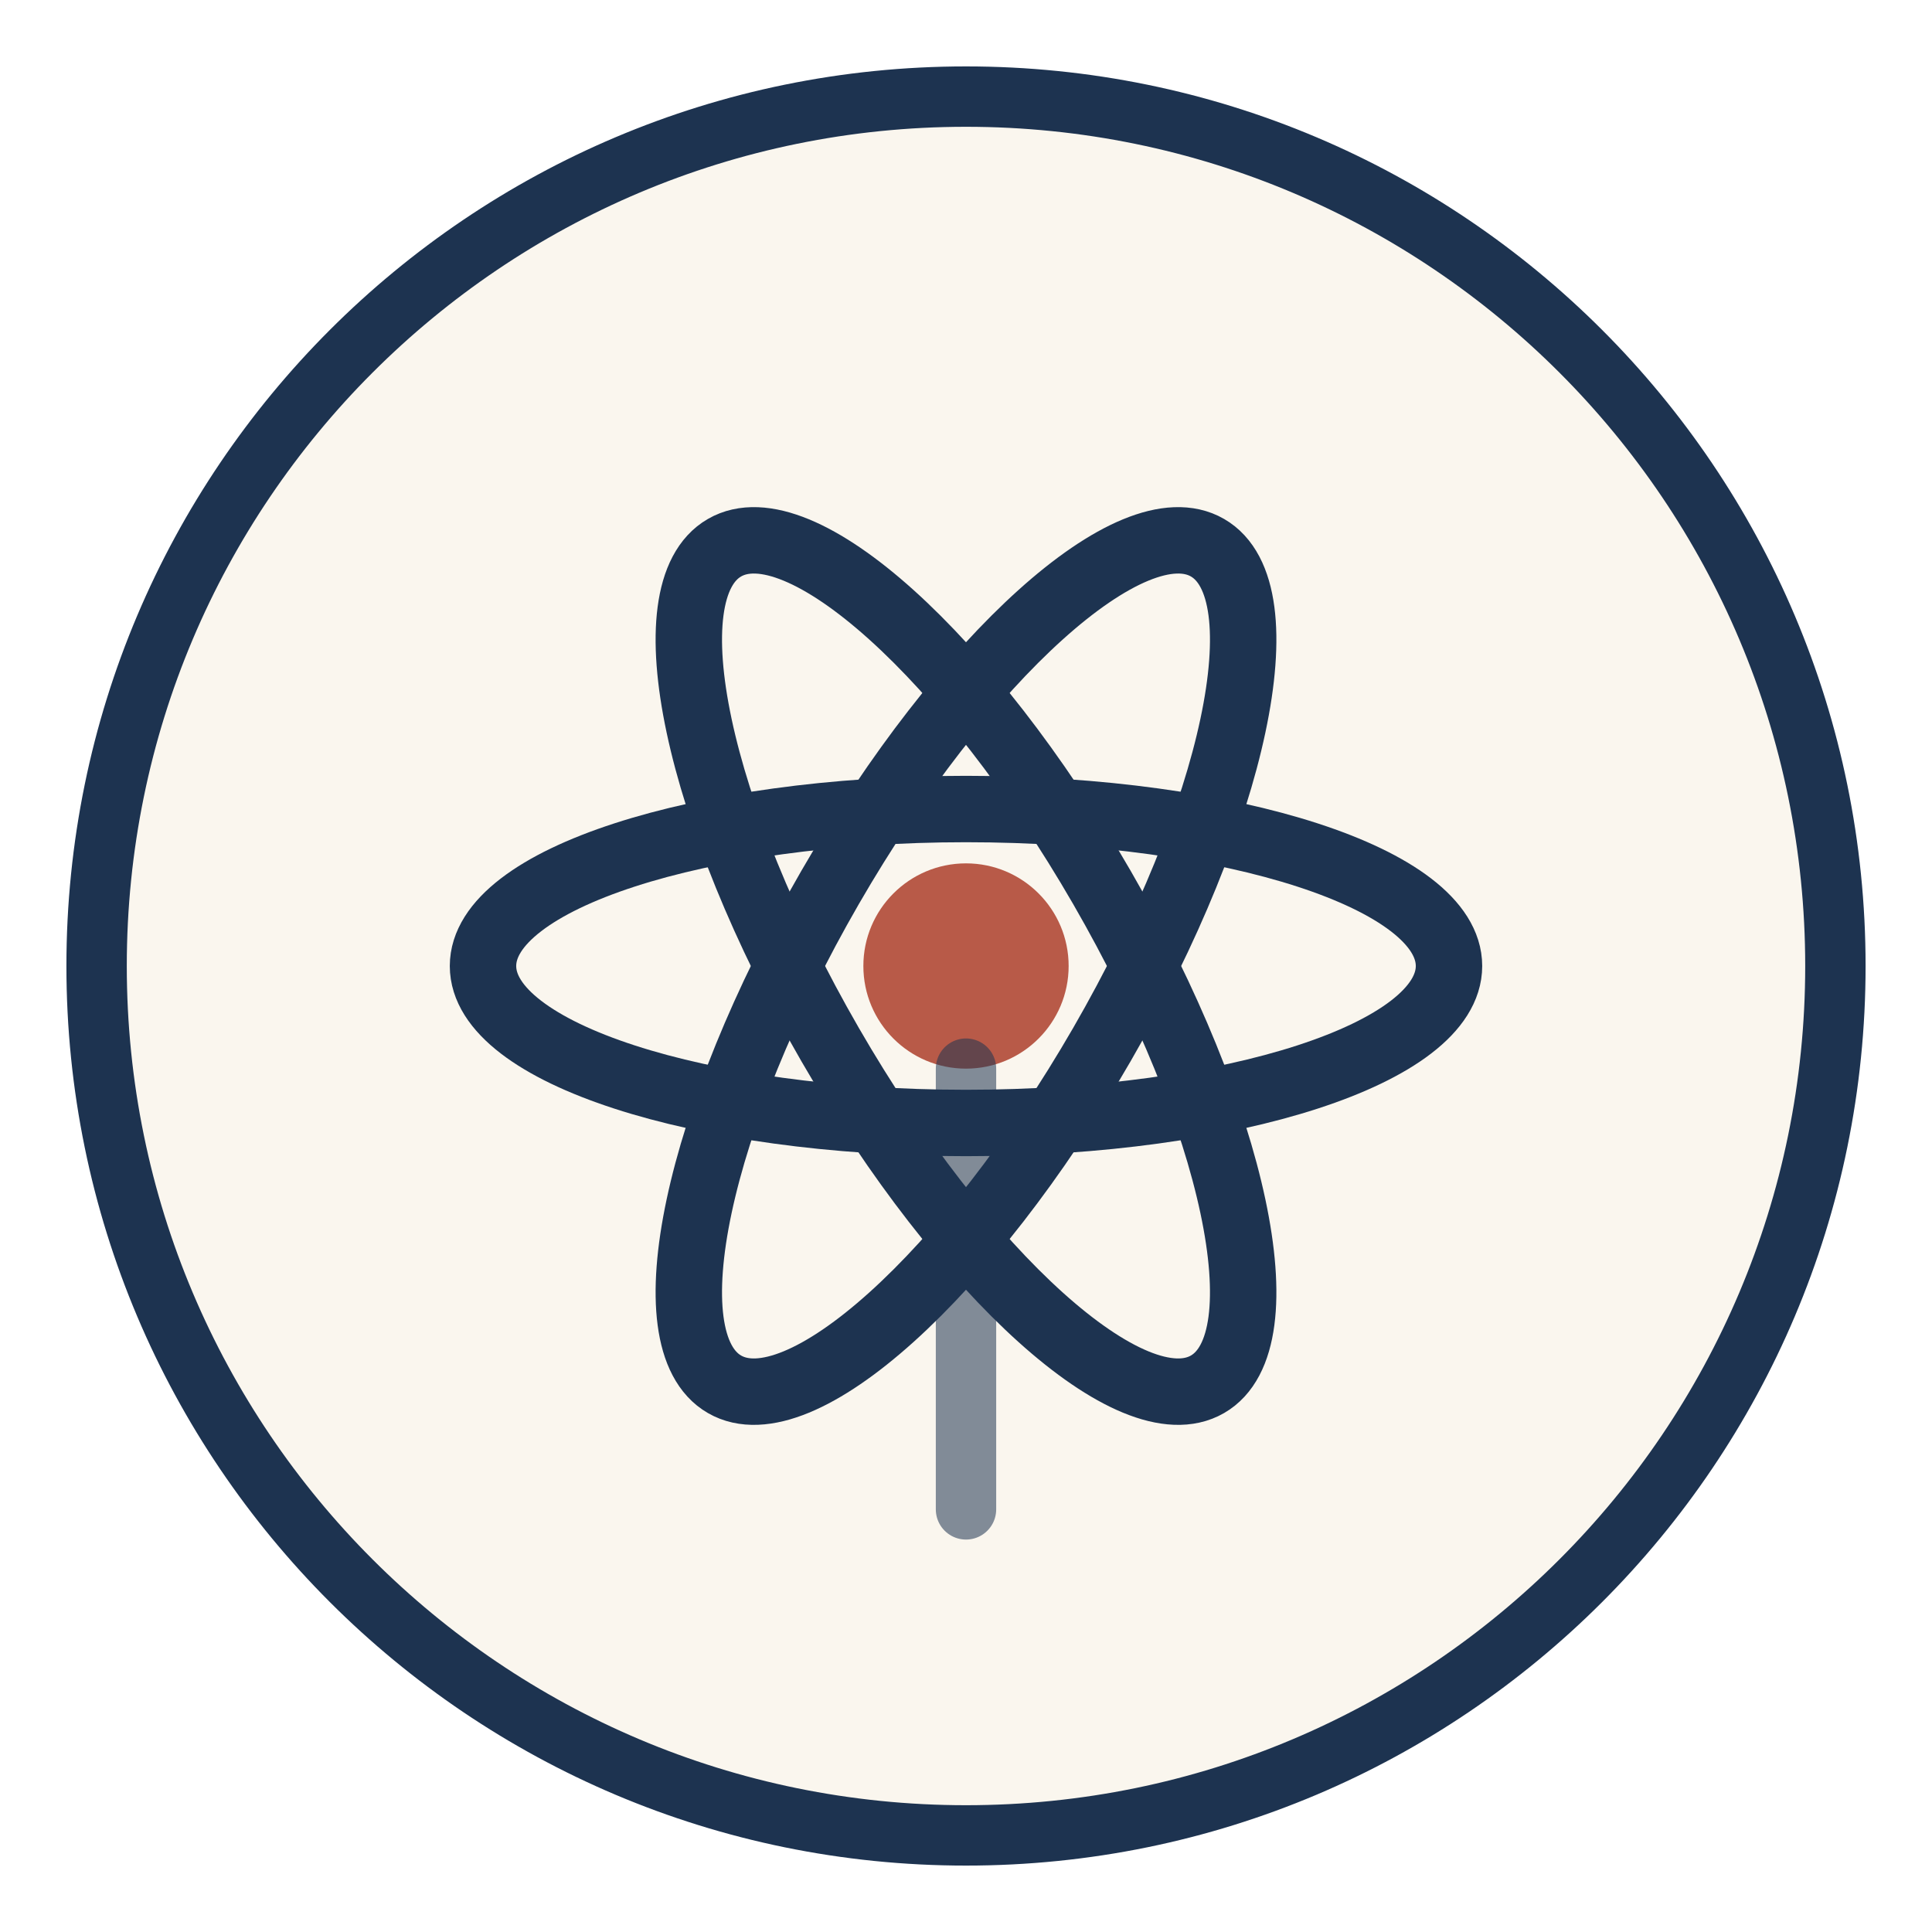
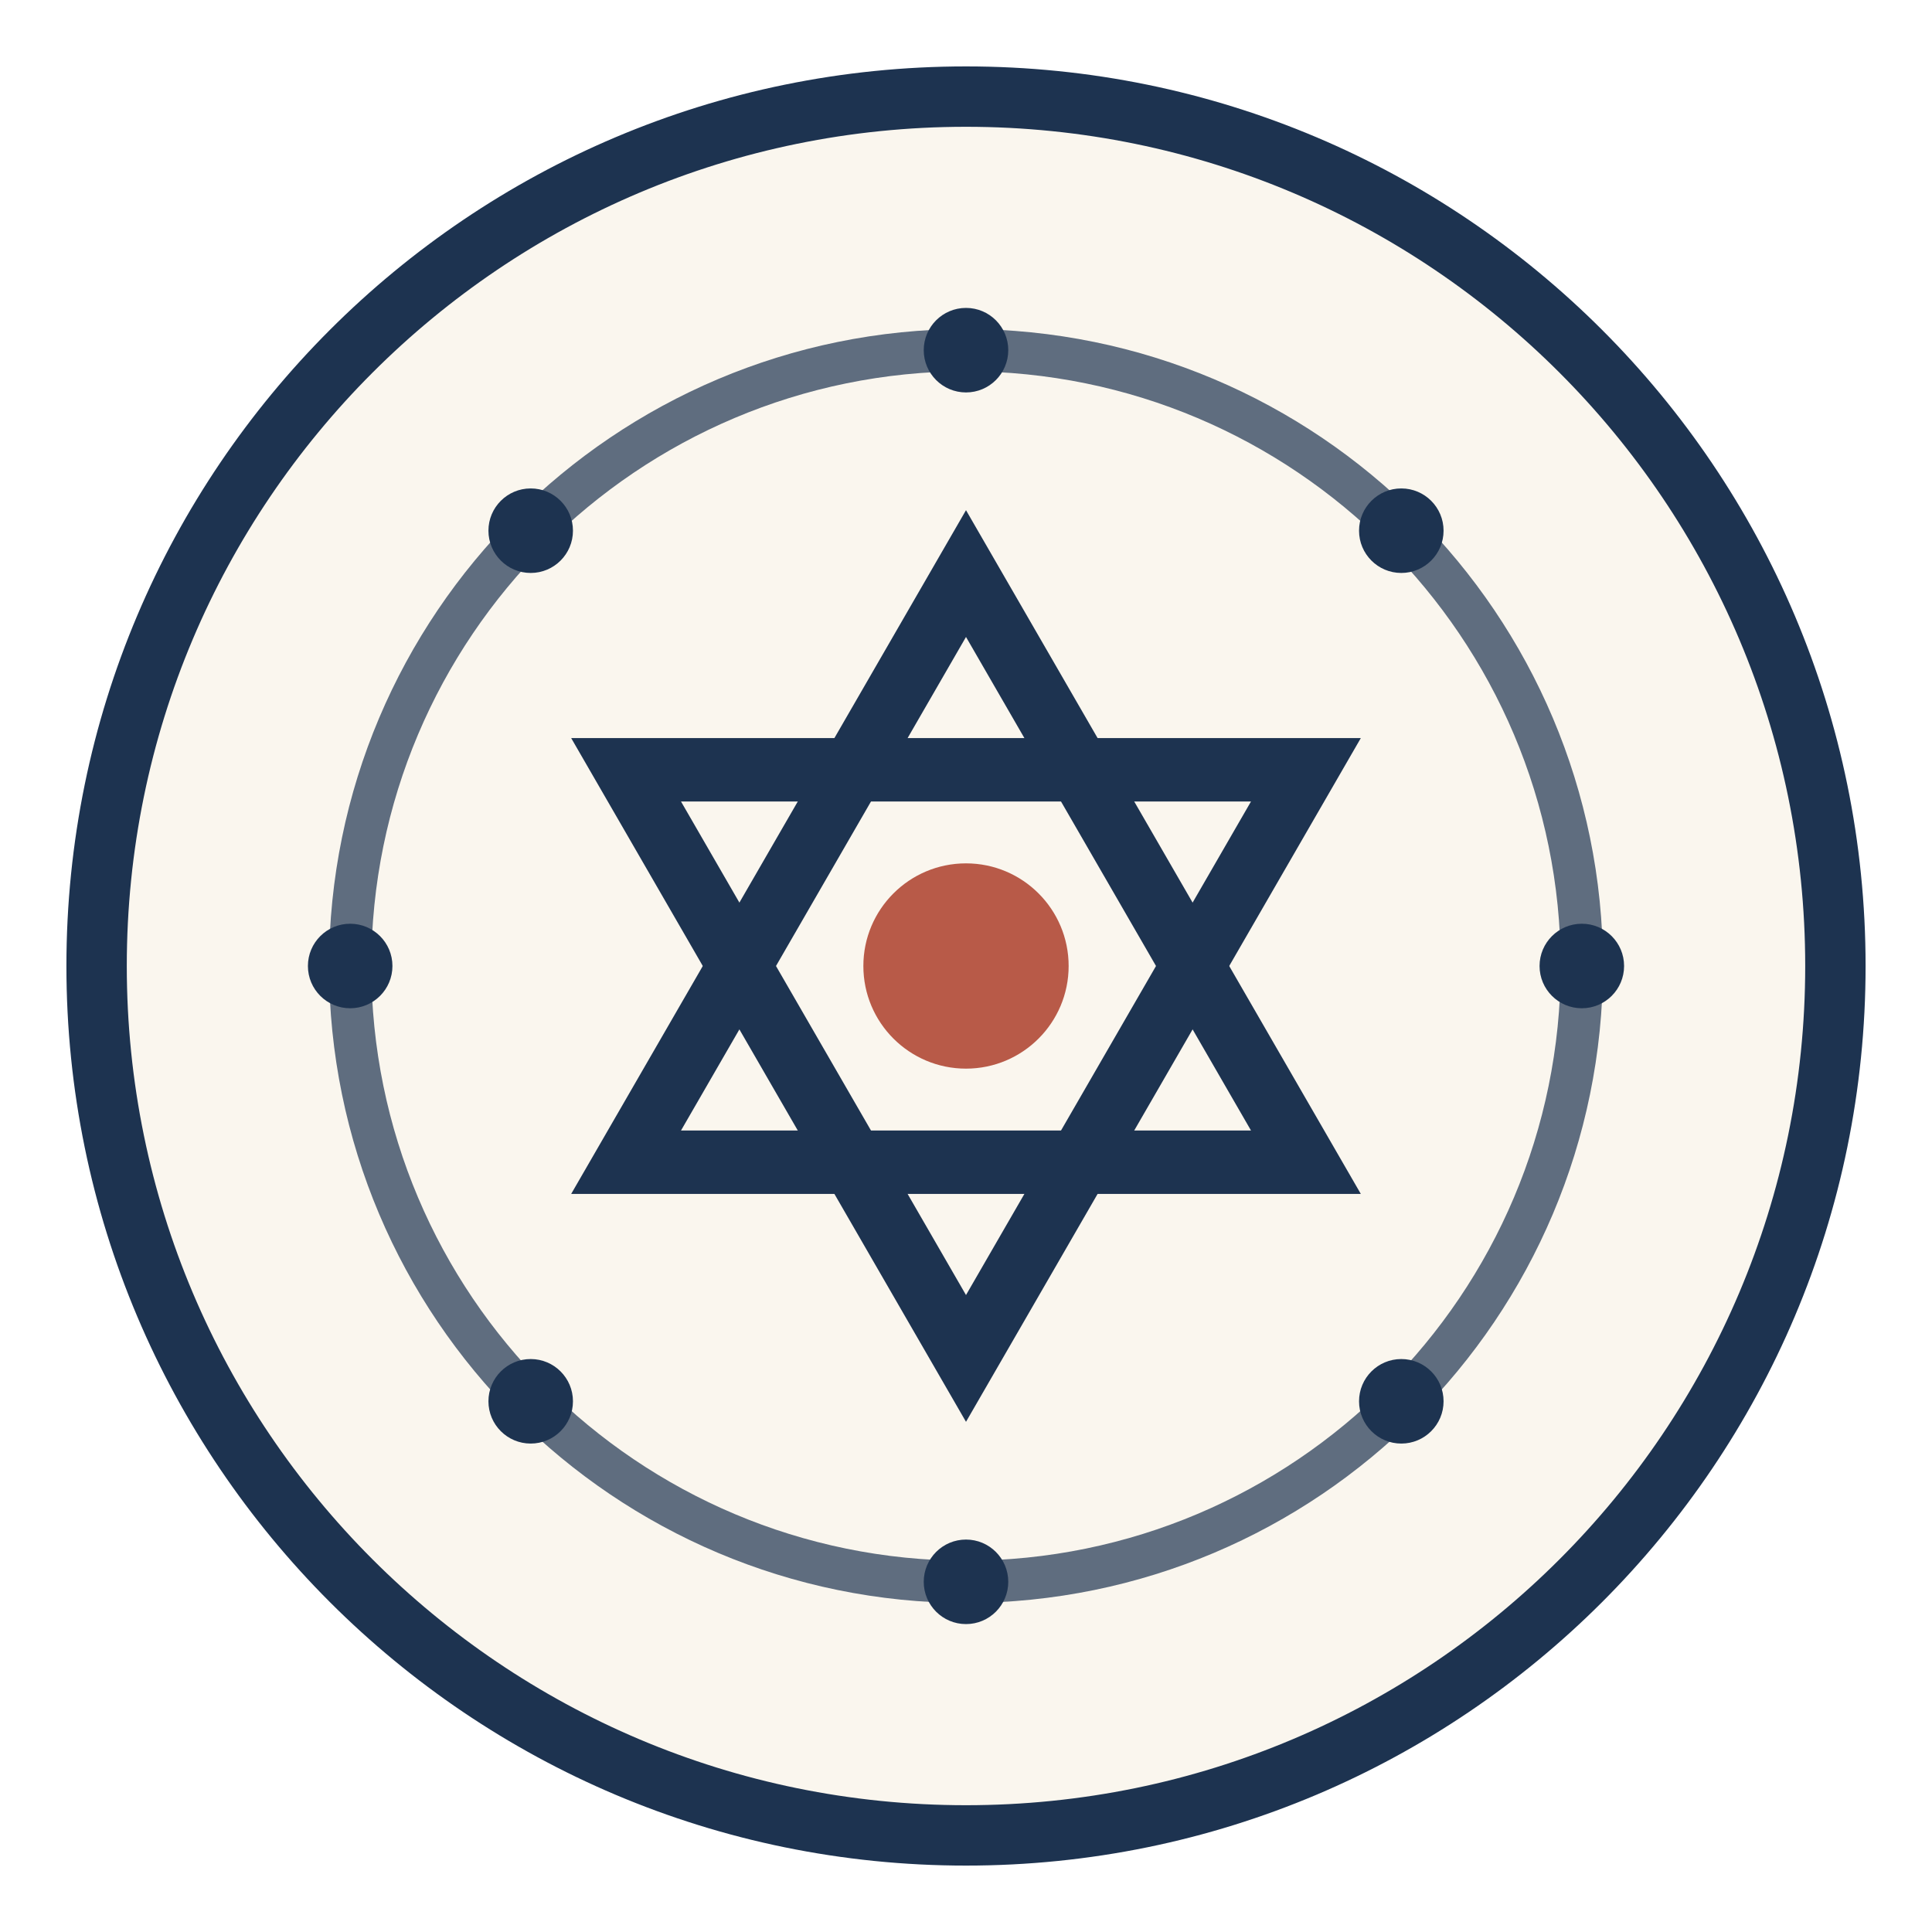
<svg xmlns="http://www.w3.org/2000/svg" viewBox="0 0 32 32" fill="none">
  <circle cx="16" cy="16" r="14.4" fill="#faf6ee" stroke="#1d3350" stroke-width="1" />
-   <g stroke="#1d3350" stroke-width="1.1" fill="none" stroke-linecap="round">
-     <ellipse cx="16" cy="16" rx="8" ry="2.6" />
-     <ellipse cx="16" cy="16" rx="8" ry="2.6" transform="rotate(60 16 16)" />
-     <ellipse cx="16" cy="16" rx="8" ry="2.6" transform="rotate(-60 16 16)" />
+   <circle cx="16" cy="16" r="10.2" stroke="#1d3350" stroke-width="0.7" fill="none" opacity="0.7" />
+   <g stroke="#1d3350" stroke-width="1.05" fill="none" stroke-linejoin="miter" stroke-linecap="round">
+     <polygon points="16,9.5 21.63,19.25 10.37,19.25" />
+     <polygon points="16,22.5 10.37,12.75 21.63,12.75" />
+   </g>
+   <g fill="#1d3350">
+     <circle cx="16" cy="5.8" r="0.7" />
+     <circle cx="23.21" cy="8.79" r="0.7" />
+     <circle cx="26.2" cy="16" r="0.7" />
+     <circle cx="23.21" cy="23.21" r="0.7" />
+     <circle cx="16" cy="26.2" r="0.7" />
+     <circle cx="8.79" cy="23.21" r="0.7" />
+     <circle cx="5.8" cy="16" r="0.7" />
+     <circle cx="8.79" cy="8.79" r="0.7" />
  </g>
  <circle cx="16" cy="16" r="1.7" fill="#b85a48" />
-   <line x1="16" y1="17.7" x2="16" y2="25" stroke="#1d3350" stroke-width="1" stroke-linecap="round" opacity="0.55" />
</svg>
